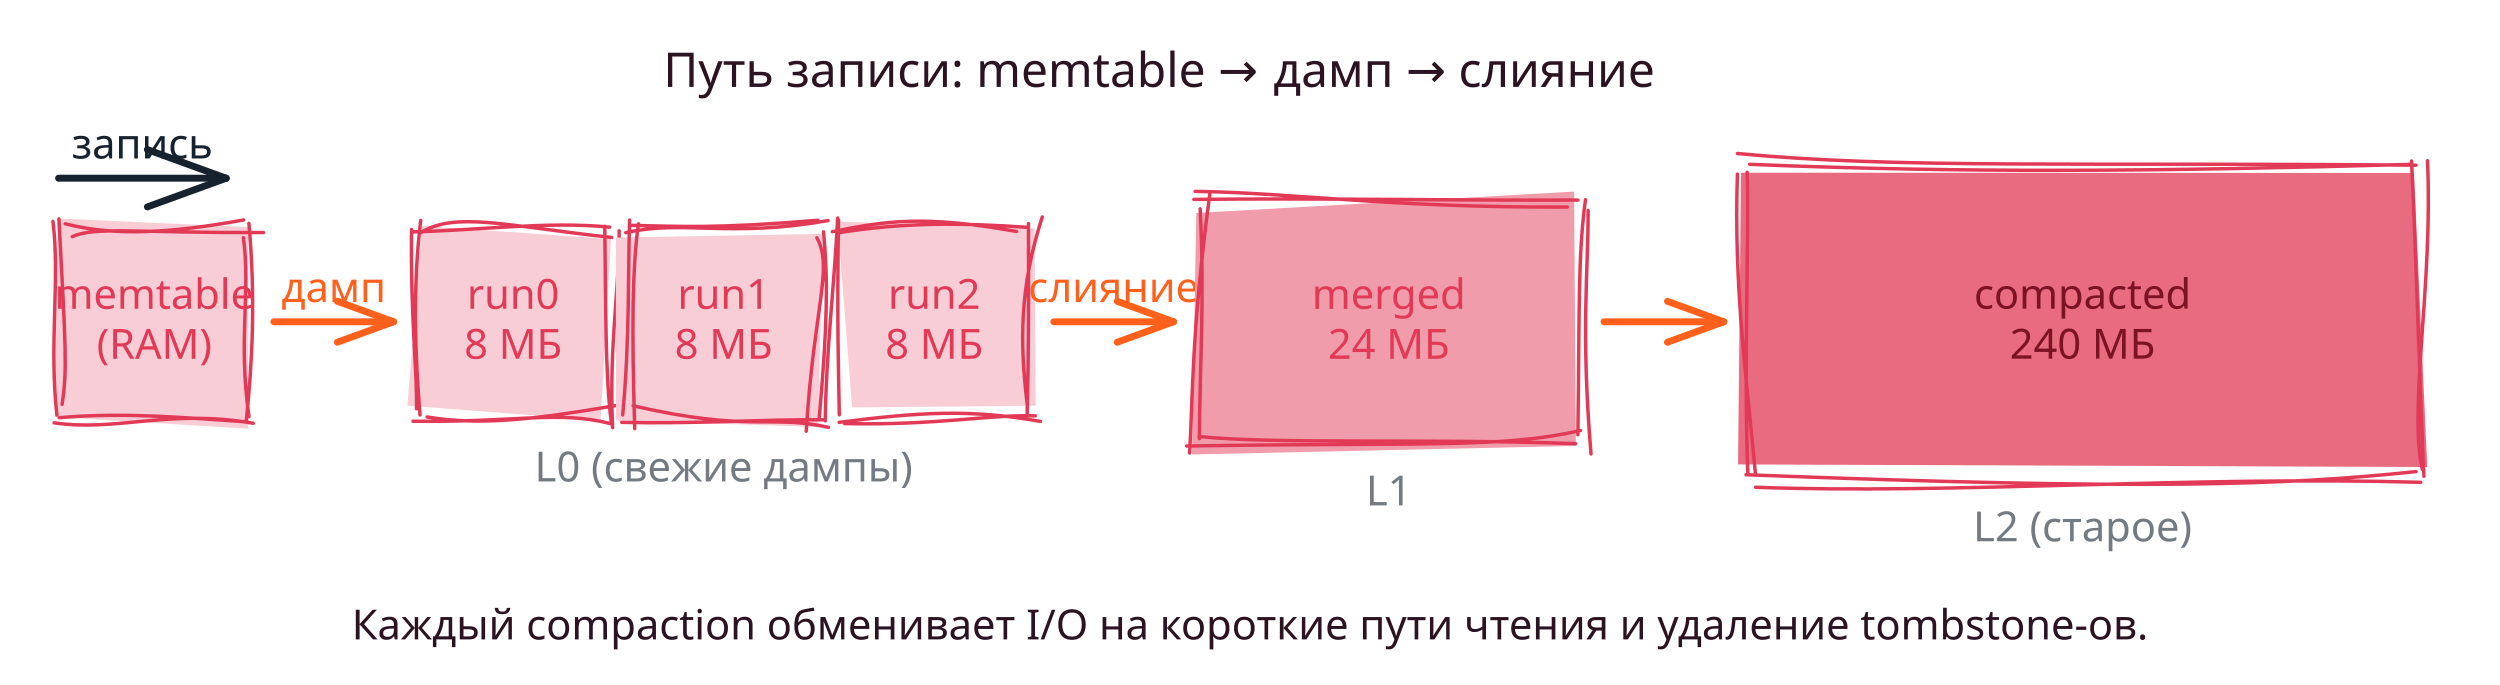
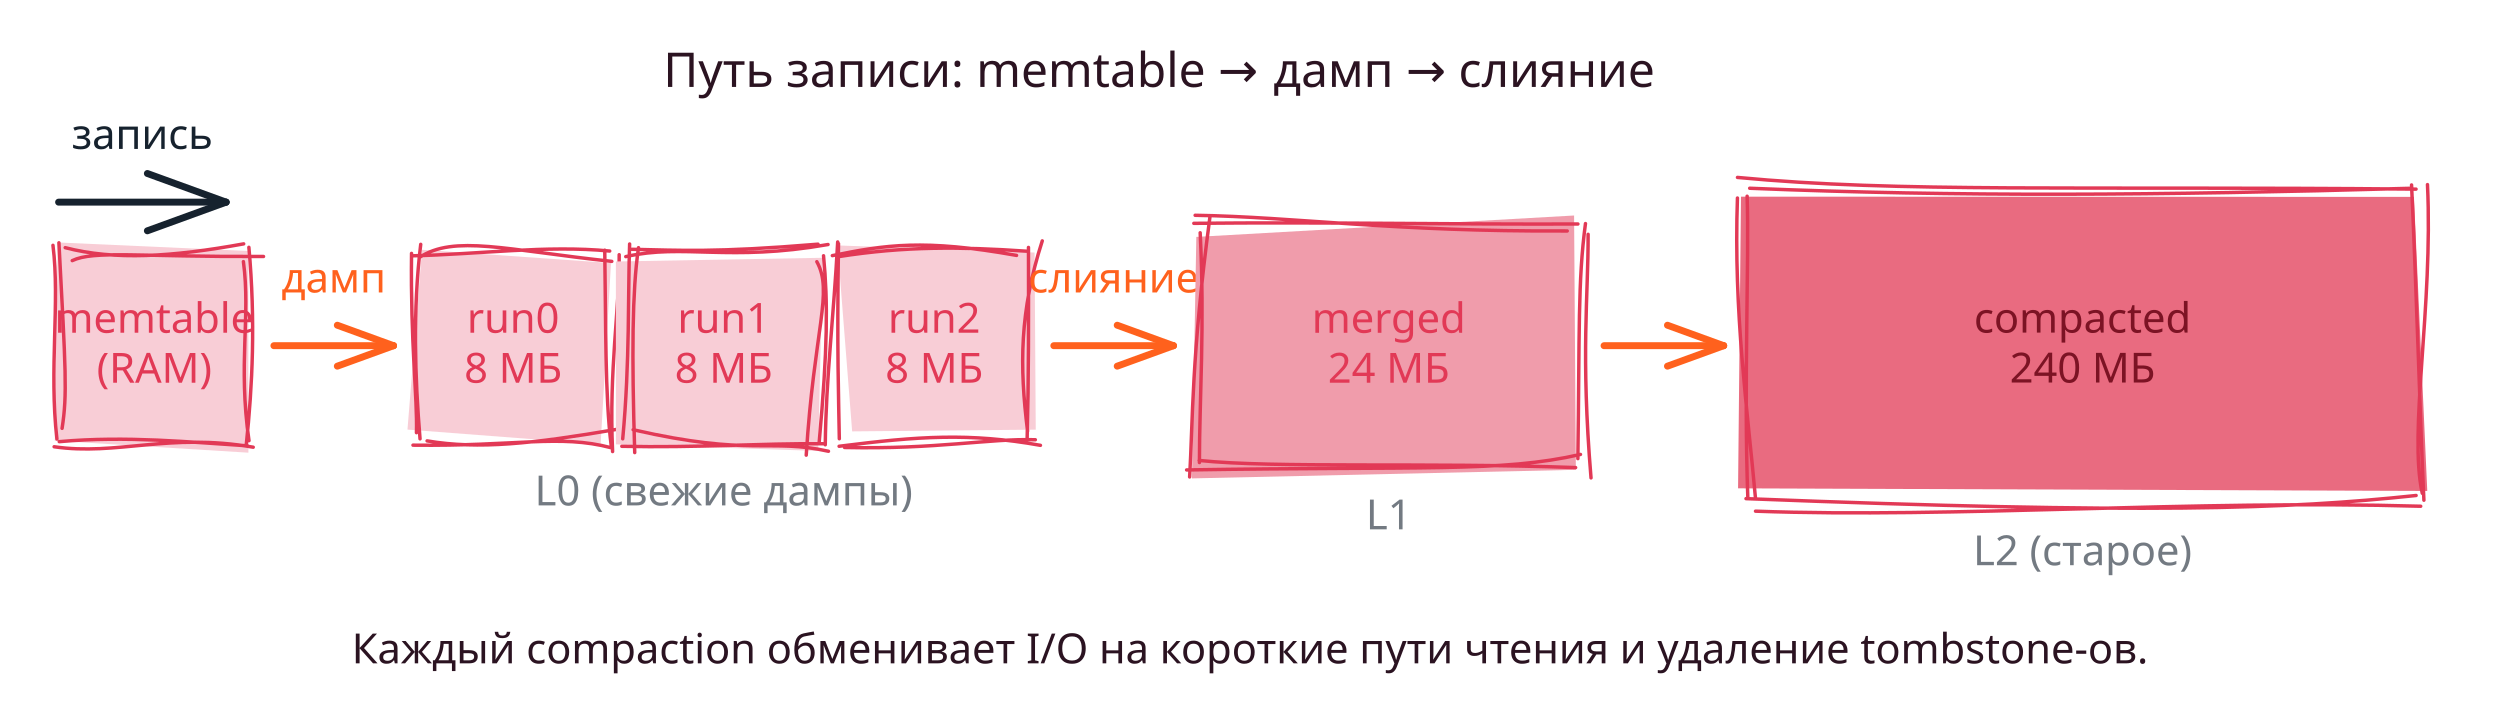
- <svg xmlns="http://www.w3.org/2000/svg" version="1.1" viewBox="0 0 720.69 197.241" width="720.69" height="197.241">
+ <svg xmlns="http://www.w3.org/2000/svg" version="1.1" viewBox="0 0 720.69 204.138" width="720.69" height="204.138">
  <defs>
    <style>
      @font-face {
        font-family: "Virgil";
        src: url("https://excalidraw.com/Virgil.woff2");
      }
      @font-face {
        font-family: "Cascadia";
        src: url("https://excalidraw.com/Cascadia.woff2");
      }
    </style>
  </defs>
-   <rect x="0" y="0" width="720.69" height="197.241" fill="transparent" />
+   <rect x="0" y="0" width="720.69" height="204.138" fill="transparent" />
  <g transform="translate(10 10) rotate(0 324.1379 9.655172)">
    <text x="324.138" y="9.7" dominant-baseline="central" font-family="Cascadia, sans-serif" font-size="13.793px" fill="#2B1321" text-anchor="middle" style="white-space: pre;" direction="ltr">Путь записи: memtable → дамп → слияние</text>
  </g>
-   <g stroke-linecap="round" transform="translate(16.89655 65.17241) rotate(0 27.58621 27.58621)">
+   <g stroke-linecap="round" transform="translate(16.89655 72.06897) rotate(0 27.58621 27.58621)">
    <path d="M-0.28 -2.18 L54.69 0.29 L54.71 58.43 L-1.1 54.99" stroke="none" stroke-width="0" fill="#F8CDD6" />
    <path d="M3.93 3.06 C10.21 0.07, 22.92 2.01, 59.07 1.87 M1.9 -0.67 C16.11 3.04, 32.8 1.98, 53.35 -1.77 M53.27 3.35 C55.4 19.25, 51.69 32.55, 54.88 54.96 M54.85 -0.77 C56.78 20.63, 55.89 39.04, 54.1 56.12 M56.1 56.85 C31.81 52.61, 16.83 59.37, -1.29 56.72 M54.48 56.45 C38.11 55.43, 19.68 53.51, 0.18 55.25 M1 51.41 C2.53 41.57, 2.06 35.01, 0.09 -2.08 M-0.49 54.48 C-2.79 34.41, 0.43 15.1, -1.63 -1.35" stroke="#E23956" stroke-width="1" fill="none" />
  </g>
-   <g transform="translate(16.89655 65.17241) rotate(0 27.58621 27.58621)">
+   <g transform="translate(16.89655 72.06897) rotate(0 27.58621 27.58621)">
    <text x="27.586" y="19.2" dominant-baseline="central" font-family="Cascadia, sans-serif" font-size="12px" fill="#E23956" text-anchor="middle" style="white-space: pre;" direction="ltr">memtable</text>
    <text x="27.586" y="33.6" dominant-baseline="central" font-family="Cascadia, sans-serif" font-size="12px" fill="#E23956" text-anchor="middle" style="white-space: pre;" direction="ltr">(RAM)</text>
  </g>
  <g stroke-linecap="round">
-     <g transform="translate(16.89655 51.37931) rotate(0 24.13793 0)">
+     <g transform="translate(16.89655 58.27586) rotate(0 24.13793 0)">
      <path d="M0 0 C8.05 0, 40.23 0, 48.28 0 M0 0 C8.05 0, 40.23 0, 48.28 0" stroke="#16222E" stroke-width="2" fill="none" />
    </g>
-     <g transform="translate(16.89655 51.37931) rotate(0 24.13793 0)">
+     <g transform="translate(16.89655 58.27586) rotate(0 24.13793 0)">
      <path d="M25.59 8.26 C31.07 6.26, 36.55 4.27, 48.28 0 M25.59 8.26 C34.26 5.1, 42.92 1.95, 48.28 0" stroke="#16222E" stroke-width="2" fill="none" />
    </g>
-     <g transform="translate(16.89655 51.37931) rotate(0 24.13793 0)">
+     <g transform="translate(16.89655 58.27586) rotate(0 24.13793 0)">
      <path d="M25.59 -8.26 C31.07 -6.26, 36.55 -4.27, 48.28 0 M25.59 -8.26 C34.26 -5.1, 42.92 -1.95, 48.28 0" stroke="#16222E" stroke-width="2" fill="none" />
    </g>
  </g>
-   <g transform="translate(16.89655 34.82759) rotate(0 24.13793 6.206897)">
+   <g transform="translate(16.89655 32.06897) rotate(0 24.13793 6.206897)">
    <text x="24.138" y="6.2" dominant-baseline="central" font-family="Cascadia, sans-serif" font-size="12px" fill="#16222E" text-anchor="middle" style="white-space: pre;" direction="ltr">запись</text>
  </g>
  <g stroke-linecap="round">
-     <g transform="translate(78.96552 92.75862) rotate(0 17.24138 0)">
+     <g transform="translate(78.96552 99.65517) rotate(0 17.24138 0)">
      <path d="M0 0 C5.75 0, 28.74 0, 34.48 0 M0 0 C5.75 0, 28.74 0, 34.48 0" stroke="#FF611D" stroke-width="2" fill="none" />
    </g>
-     <g transform="translate(78.96552 92.75862) rotate(0 17.24138 0)">
+     <g transform="translate(78.96552 99.65517) rotate(0 17.24138 0)">
      <path d="M18.28 5.9 C22.19 4.47, 26.11 3.05, 34.48 0 M18.28 5.9 C22.61 4.32, 26.94 2.74, 34.48 0" stroke="#FF611D" stroke-width="2" fill="none" />
    </g>
-     <g transform="translate(78.96552 92.75862) rotate(0 17.24138 0)">
+     <g transform="translate(78.96552 99.65517) rotate(0 17.24138 0)">
      <path d="M18.28 -5.9 C22.19 -4.47, 26.11 -3.05, 34.48 0 M18.28 -5.9 C22.61 -4.32, 26.94 -2.74, 34.48 0" stroke="#FF611D" stroke-width="2" fill="none" />
    </g>
  </g>
-   <g transform="translate(78.96552 76.2069) rotate(0 17.24138 6.206897)">
+   <g transform="translate(78.96552 73.44828) rotate(0 17.24138 6.206897)">
    <text x="17.241" y="6.2" dominant-baseline="central" font-family="Cascadia, sans-serif" font-size="12px" fill="#FF611D" text-anchor="middle" style="white-space: pre;" direction="ltr">дамп</text>
  </g>
-   <g stroke-linecap="round" transform="translate(120.3448 65.17241) rotate(0 27.58621 27.58621)">
+   <g stroke-linecap="round" transform="translate(120.3448 72.06897) rotate(0 27.58621 27.58621)">
    <path d="M1.31 -0.06 L55.79 3.76 L52.8 56.04 L-2.88 51.77" stroke="none" stroke-width="0" fill="#F8CDD6" />
    <path d="M0.5 2.19 C10.54 -4.49, 25.48 0.01, 56.02 3.28 M-1.67 1.68 C17.76 1.26, 37.08 -1.46, 55.42 0.3 M58.15 1.36 C58.28 17.33, 55.17 34.27, 56.25 58.1 M53.99 0.05 C54.34 21.13, 54.02 41.98, 55.87 56.57 M57.37 51.72 C33.2 55.84, 17.74 57.55, 2.78 55.03 M55.83 57 C40.91 53.07, 28.6 56.63, -1.29 56.26 M-0.29 52.66 C0 42.59, -2.04 26.73, -1.71 0.98 M0.74 54.44 C-0.72 36.63, -1.36 17.33, 0.94 -1.63" stroke="#E23956" stroke-width="1" fill="none" />
  </g>
-   <g transform="translate(120.3448 65.17241) rotate(0 27.58621 27.58621)">
+   <g transform="translate(120.3448 72.06897) rotate(0 27.58621 27.58621)">
    <text x="27.586" y="19.2" dominant-baseline="central" font-family="Cascadia, sans-serif" font-size="12px" fill="#E23956" text-anchor="middle" style="white-space: pre;" direction="ltr">run0</text>
    <text x="27.586" y="33.6" dominant-baseline="central" font-family="Cascadia, sans-serif" font-size="12px" fill="#E23956" text-anchor="middle" style="white-space: pre;" direction="ltr">8 МБ</text>
  </g>
-   <g stroke-linecap="round" transform="translate(181.0345 65.17241) rotate(0 27.58621 27.58621)">
+   <g stroke-linecap="round" transform="translate(181.0345 72.06897) rotate(0 27.58621 27.58621)">
    <path d="M-3.49 3.31 L56.15 2.24 L54.83 57.92 L-3.48 56.03" stroke="none" stroke-width="0" fill="#F8CDD6" />
    <path d="M-0.64 1.91 C15.98 -1.87, 29 3.48, 57.67 -1.58 M1.14 -0.2 C14.95 0.07, 25.12 0.79, 54.77 -1.68 M54.44 3.37 C59.24 12, 53.66 22.8, 51.38 59.14 M56.37 1.66 C57.67 15.27, 57.54 28.25, 55.12 55.39 M57.79 58.02 C41.02 54.25, 35.42 59.61, 1.48 51.81 M56.29 55.85 C38.49 55.68, 19.53 57.08, -1.78 56.59 M1.94 58.4 C1.09 30.24, 1.19 11.92, 3.03 -0.67 M-1.52 54.43 C0.56 32.36, -0.03 12.05, 0.47 -1.73" stroke="#E23956" stroke-width="1" fill="none" />
  </g>
-   <g transform="translate(181.0345 65.17241) rotate(0 27.58621 27.58621)">
+   <g transform="translate(181.0345 72.06897) rotate(0 27.58621 27.58621)">
    <text x="27.586" y="19.2" dominant-baseline="central" font-family="Cascadia, sans-serif" font-size="12px" fill="#E23956" text-anchor="middle" style="white-space: pre;" direction="ltr">run1</text>
    <text x="27.586" y="33.6" dominant-baseline="central" font-family="Cascadia, sans-serif" font-size="12px" fill="#E23956" text-anchor="middle" style="white-space: pre;" direction="ltr">8 МБ</text>
  </g>
-   <g stroke-linecap="round" transform="translate(241.7241 65.17241) rotate(0 27.58621 27.58621)">
+   <g stroke-linecap="round" transform="translate(241.7241 72.06897) rotate(0 27.58621 27.58621)">
    <path d="M-0.3 -1.32 L56.52 0.73 L56.86 51.79 L3.93 52.29" stroke="none" stroke-width="0" fill="#F8CDD6" />
    <path d="M-1.78 1.62 C13.42 -1.46, 24.52 -3.26, 51.32 1.56 M-0.05 1.92 C19.18 -1.11, 35.24 -0.95, 54.13 0.34 M58.74 -2.63 C52.2 17.7, 52.16 33.4, 54.5 52.19 M54.76 -0.74 C54.79 20.45, 54.84 36.59, 54.38 54.21 M58.21 56.31 C37.8 52.66, 23.04 53.67, 0.17 56.58 M56.74 54.7 C43.1 54.3, 28.53 57.52, 1.74 56.93 M-3.82 56.15 C-3.61 36.93, -1.38 19.19, -0.24 -2.32 M0.23 54.41 C0.06 43.13, -0.49 28.84, 0 -1.83" stroke="#E23956" stroke-width="1" fill="none" />
  </g>
-   <g transform="translate(241.7241 65.17241) rotate(0 27.58621 27.58621)">
+   <g transform="translate(241.7241 72.06897) rotate(0 27.58621 27.58621)">
    <text x="27.586" y="19.2" dominant-baseline="central" font-family="Cascadia, sans-serif" font-size="12px" fill="#E23956" text-anchor="middle" style="white-space: pre;" direction="ltr">run2</text>
    <text x="27.586" y="33.6" dominant-baseline="central" font-family="Cascadia, sans-serif" font-size="12px" fill="#E23956" text-anchor="middle" style="white-space: pre;" direction="ltr">8 МБ</text>
  </g>
-   <g transform="translate(120.3448 127.2414) rotate(0 88.27586 6.896552)">
+   <g transform="translate(120.3448 134.1379) rotate(0 88.27586 6.896552)">
    <text x="88.276" y="6.9" dominant-baseline="central" font-family="Cascadia, sans-serif" font-size="12px" fill="#737A82" text-anchor="middle" style="white-space: pre;" direction="ltr">L0 (свежие дампы)</text>
  </g>
  <g stroke-linecap="round">
-     <g transform="translate(303.7931 92.75862) rotate(0 17.24138 0)">
+     <g transform="translate(303.7931 99.65517) rotate(0 17.24138 0)">
      <path d="M0 0 C5.75 0, 28.74 0, 34.48 0 M0 0 C5.75 0, 28.74 0, 34.48 0" stroke="#FF611D" stroke-width="2" fill="none" />
    </g>
-     <g transform="translate(303.7931 92.75862) rotate(0 17.24138 0)">
+     <g transform="translate(303.7931 99.65517) rotate(0 17.24138 0)">
      <path d="M18.28 5.9 C22.19 4.47, 26.11 3.05, 34.48 0 M18.28 5.9 C22.36 4.41, 26.43 2.93, 34.48 0" stroke="#FF611D" stroke-width="2" fill="none" />
    </g>
-     <g transform="translate(303.7931 92.75862) rotate(0 17.24138 0)">
+     <g transform="translate(303.7931 99.65517) rotate(0 17.24138 0)">
      <path d="M18.28 -5.9 C22.19 -4.47, 26.11 -3.05, 34.48 0 M18.28 -5.9 C22.36 -4.41, 26.43 -2.93, 34.48 0" stroke="#FF611D" stroke-width="2" fill="none" />
    </g>
  </g>
-   <g transform="translate(293.4483 76.2069) rotate(0 27.58621 6.206897)">
+   <g transform="translate(293.4483 73.44828) rotate(0 27.58621 6.206897)">
    <text x="27.586" y="6.2" dominant-baseline="central" font-family="Cascadia, sans-serif" font-size="12px" fill="#FF611D" text-anchor="middle" style="white-space: pre;" direction="ltr">слияние</text>
  </g>
-   <g stroke-linecap="round" transform="translate(345.1724 58.27586) rotate(0 55.17241 34.48276)">
+   <g stroke-linecap="round" transform="translate(345.1724 65.17241) rotate(0 55.17241 34.48276)">
    <path d="M-0.3 3.12 L108.6 -3.05 L109.11 70.26 L-1.56 72.74" stroke="none" stroke-width="0" fill="#F09CAB" />
    <path d="M-0.64 -3.11 C28.36 -2.67, 55.98 1.67, 106.62 1.41 M-1.02 -0.79 C35.31 -1.2, 75.65 -0.44, 109.7 -0.6 M112.64 2.38 C112.71 20.32, 110.49 36.61, 113.48 72.59 M111.88 -0.72 C109.67 15.86, 110.2 30.36, 109.69 67.04 M110.44 65.83 C87.66 71.05, 64.69 69.19, -3.1 70.3 M109.04 69.62 C65.82 68.06, 22.22 69.85, 0.51 67.56 M-2.23 72.32 C-1.3 56.5, -1.72 37.28, 3.6 -2.44 M0.59 68.17 C0.59 49.88, 2.16 28.71, 0.81 1.93" stroke="#E23956" stroke-width="1" fill="none" />
  </g>
-   <g transform="translate(345.1724 58.27586) rotate(0 55.17241 34.48276)">
+   <g transform="translate(345.1724 65.17241) rotate(0 55.17241 34.48276)">
    <text x="55.172" y="26.1" dominant-baseline="central" font-family="Cascadia, sans-serif" font-size="12px" fill="#E23956" text-anchor="middle" style="white-space: pre;" direction="ltr">merged</text>
    <text x="55.172" y="40.5" dominant-baseline="central" font-family="Cascadia, sans-serif" font-size="12px" fill="#E23956" text-anchor="middle" style="white-space: pre;" direction="ltr">24 МБ</text>
  </g>
-   <g transform="translate(345.1724 134.1379) rotate(0 55.17241 6.896552)">
+   <g transform="translate(345.1724 141.0345) rotate(0 55.17241 6.896552)">
    <text x="55.172" y="6.9" dominant-baseline="central" font-family="Cascadia, sans-serif" font-size="12px" fill="#737A82" text-anchor="middle" style="white-space: pre;" direction="ltr">L1</text>
  </g>
  <g stroke-linecap="round">
-     <g transform="translate(462.4138 92.75862) rotate(0 17.24138 0)">
+     <g transform="translate(462.4138 99.65517) rotate(0 17.24138 0)">
      <path d="M0 0 C5.75 0, 28.74 0, 34.48 0 M0 0 C5.75 0, 28.74 0, 34.48 0" stroke="#FF611D" stroke-width="2" fill="none" />
    </g>
-     <g transform="translate(462.4138 92.75862) rotate(0 17.24138 0)">
+     <g transform="translate(462.4138 99.65517) rotate(0 17.24138 0)">
      <path d="M18.28 5.9 C22.2 4.47, 26.11 3.05, 34.48 0 M18.28 5.9 C22.58 4.33, 26.87 2.77, 34.48 0" stroke="#FF611D" stroke-width="2" fill="none" />
    </g>
-     <g transform="translate(462.4138 92.75862) rotate(0 17.24138 0)">
+     <g transform="translate(462.4138 99.65517) rotate(0 17.24138 0)">
      <path d="M18.28 -5.9 C22.2 -4.47, 26.11 -3.05, 34.48 0 M18.28 -5.9 C22.58 -4.33, 26.87 -2.77, 34.48 0" stroke="#FF611D" stroke-width="2" fill="none" />
    </g>
  </g>
-   <g stroke-linecap="round" transform="translate(503.7931 47.93103) rotate(0 96.55172 44.82759)">
+   <g stroke-linecap="round" transform="translate(503.7931 54.82759) rotate(0 96.55172 44.82759)">
    <path d="M-1.91 1.86 L192.09 1.93 L195.93 86.7 L-2.75 85.95" stroke="none" stroke-width="0" fill="#E96B80" />
    <path d="M-2.92 -3.68 C43.24 0.75, 95.02 -1.21, 192.69 -0.31 M0.6 -0.56 C60.6 1.91, 117.54 1.56, 191.17 -0.55 M195.99 -1.61 C197.65 33.64, 190.5 69.63, 194.49 87.37 M191.4 -1.51 C192.95 31.81, 193.86 66.22, 194.96 89.37 M194.04 91.11 C128.23 89.18, 59.15 94.63, 2.28 92.53 M192.71 88.01 C155.5 91.96, 114.38 93.41, -0.46 88.92 M2.24 88.5 C0.04 63.88, -4.1 35.14, -2.93 2.26 M0.07 88.83 C-1.16 56.42, 0.52 19.6, -0.14 1.74" stroke="#E23956" stroke-width="1" fill="none" />
  </g>
-   <g transform="translate(503.7931 47.93103) rotate(0 96.55172 44.82759)">
+   <g transform="translate(503.7931 54.82759) rotate(0 96.55172 44.82759)">
    <text x="96.552" y="36.4" dominant-baseline="central" font-family="Cascadia, sans-serif" font-size="12px" fill="#7C1324" text-anchor="middle" style="white-space: pre;" direction="ltr">compacted</text>
    <text x="96.552" y="50.8" dominant-baseline="central" font-family="Cascadia, sans-serif" font-size="12px" fill="#7C1324" text-anchor="middle" style="white-space: pre;" direction="ltr">240 МБ</text>
  </g>
-   <g transform="translate(503.7931 144.4828) rotate(0 96.55172 6.896552)">
+   <g transform="translate(503.7931 151.3793) rotate(0 96.55172 6.896552)">
    <text x="96.552" y="6.9" dominant-baseline="central" font-family="Cascadia, sans-serif" font-size="12px" fill="#737A82" text-anchor="middle" style="white-space: pre;" direction="ltr">L2 (старое)</text>
  </g>
-   <g transform="translate(10 172.069) rotate(0 350.3448 7.586207)">
+   <g transform="translate(10 178.9655) rotate(0 350.3448 7.586207)">
    <text x="350.345" y="7.6" dominant-baseline="central" font-family="Cascadia, sans-serif" font-size="12px" fill="#2B1321" text-anchor="middle" style="white-space: pre;" direction="ltr">Каждый compaction обменивает I/O на короткие пути чтения и удаление tombstone-ов.</text>
  </g>
</svg>
